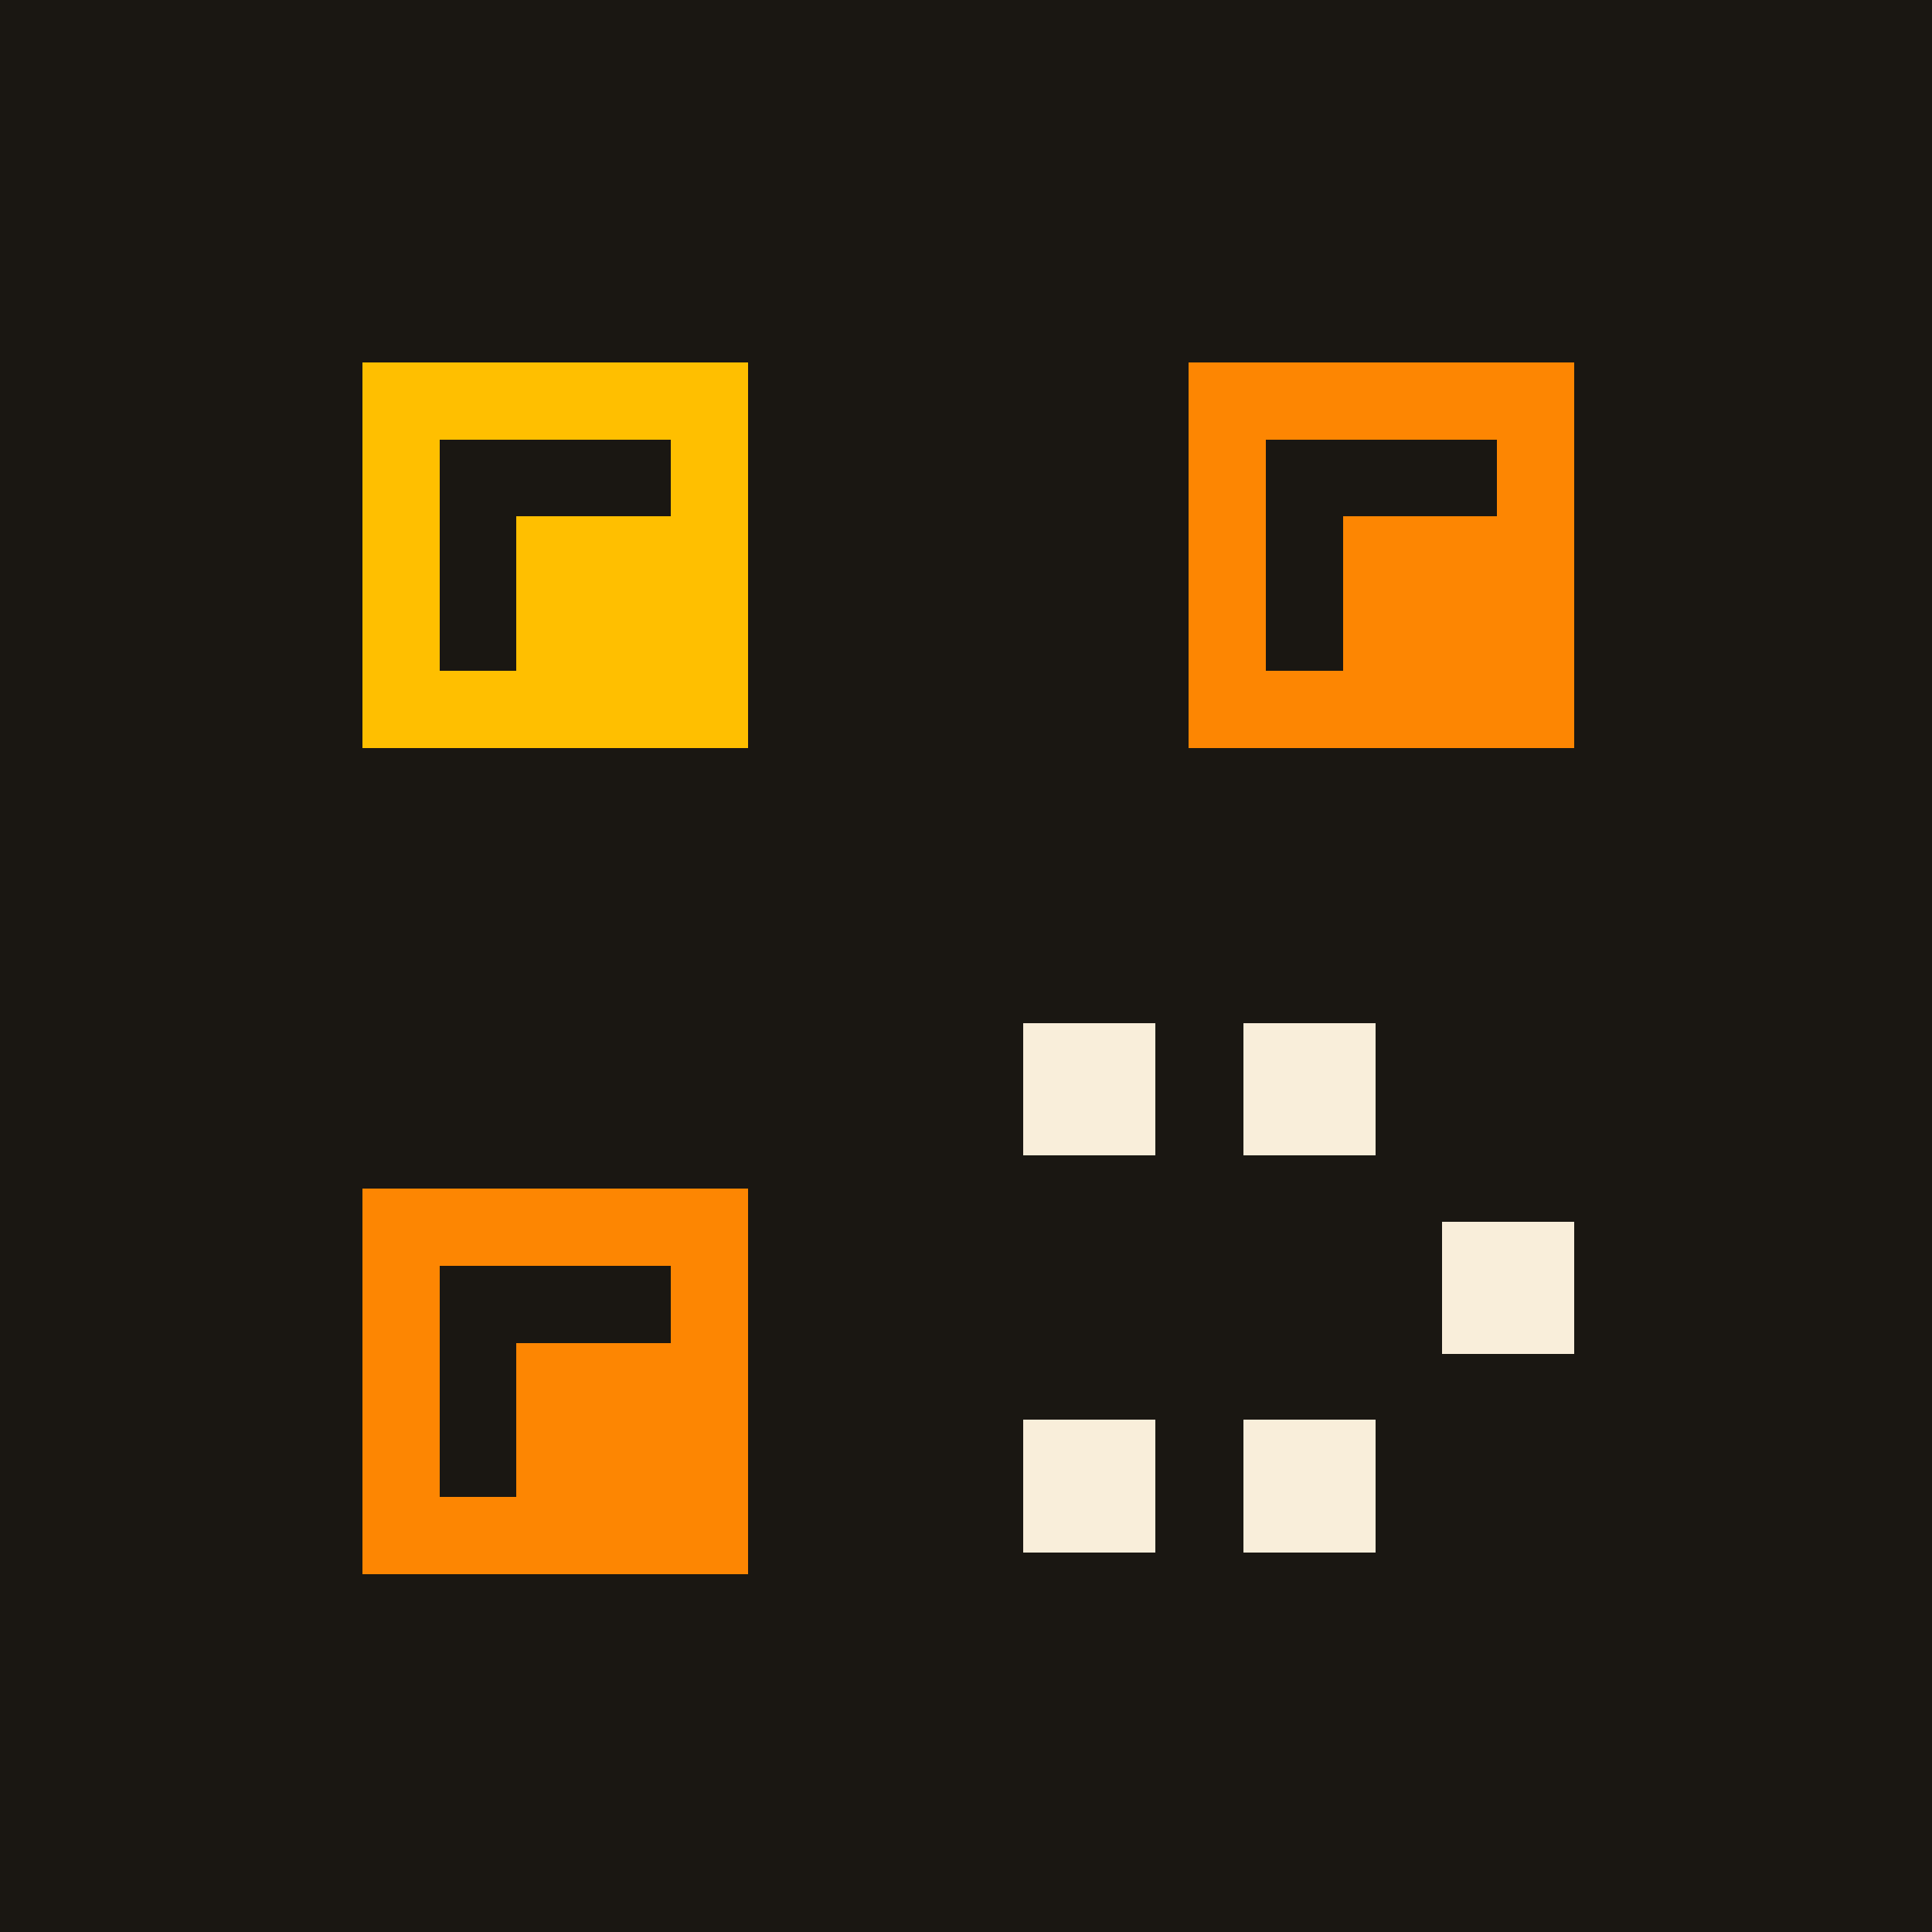
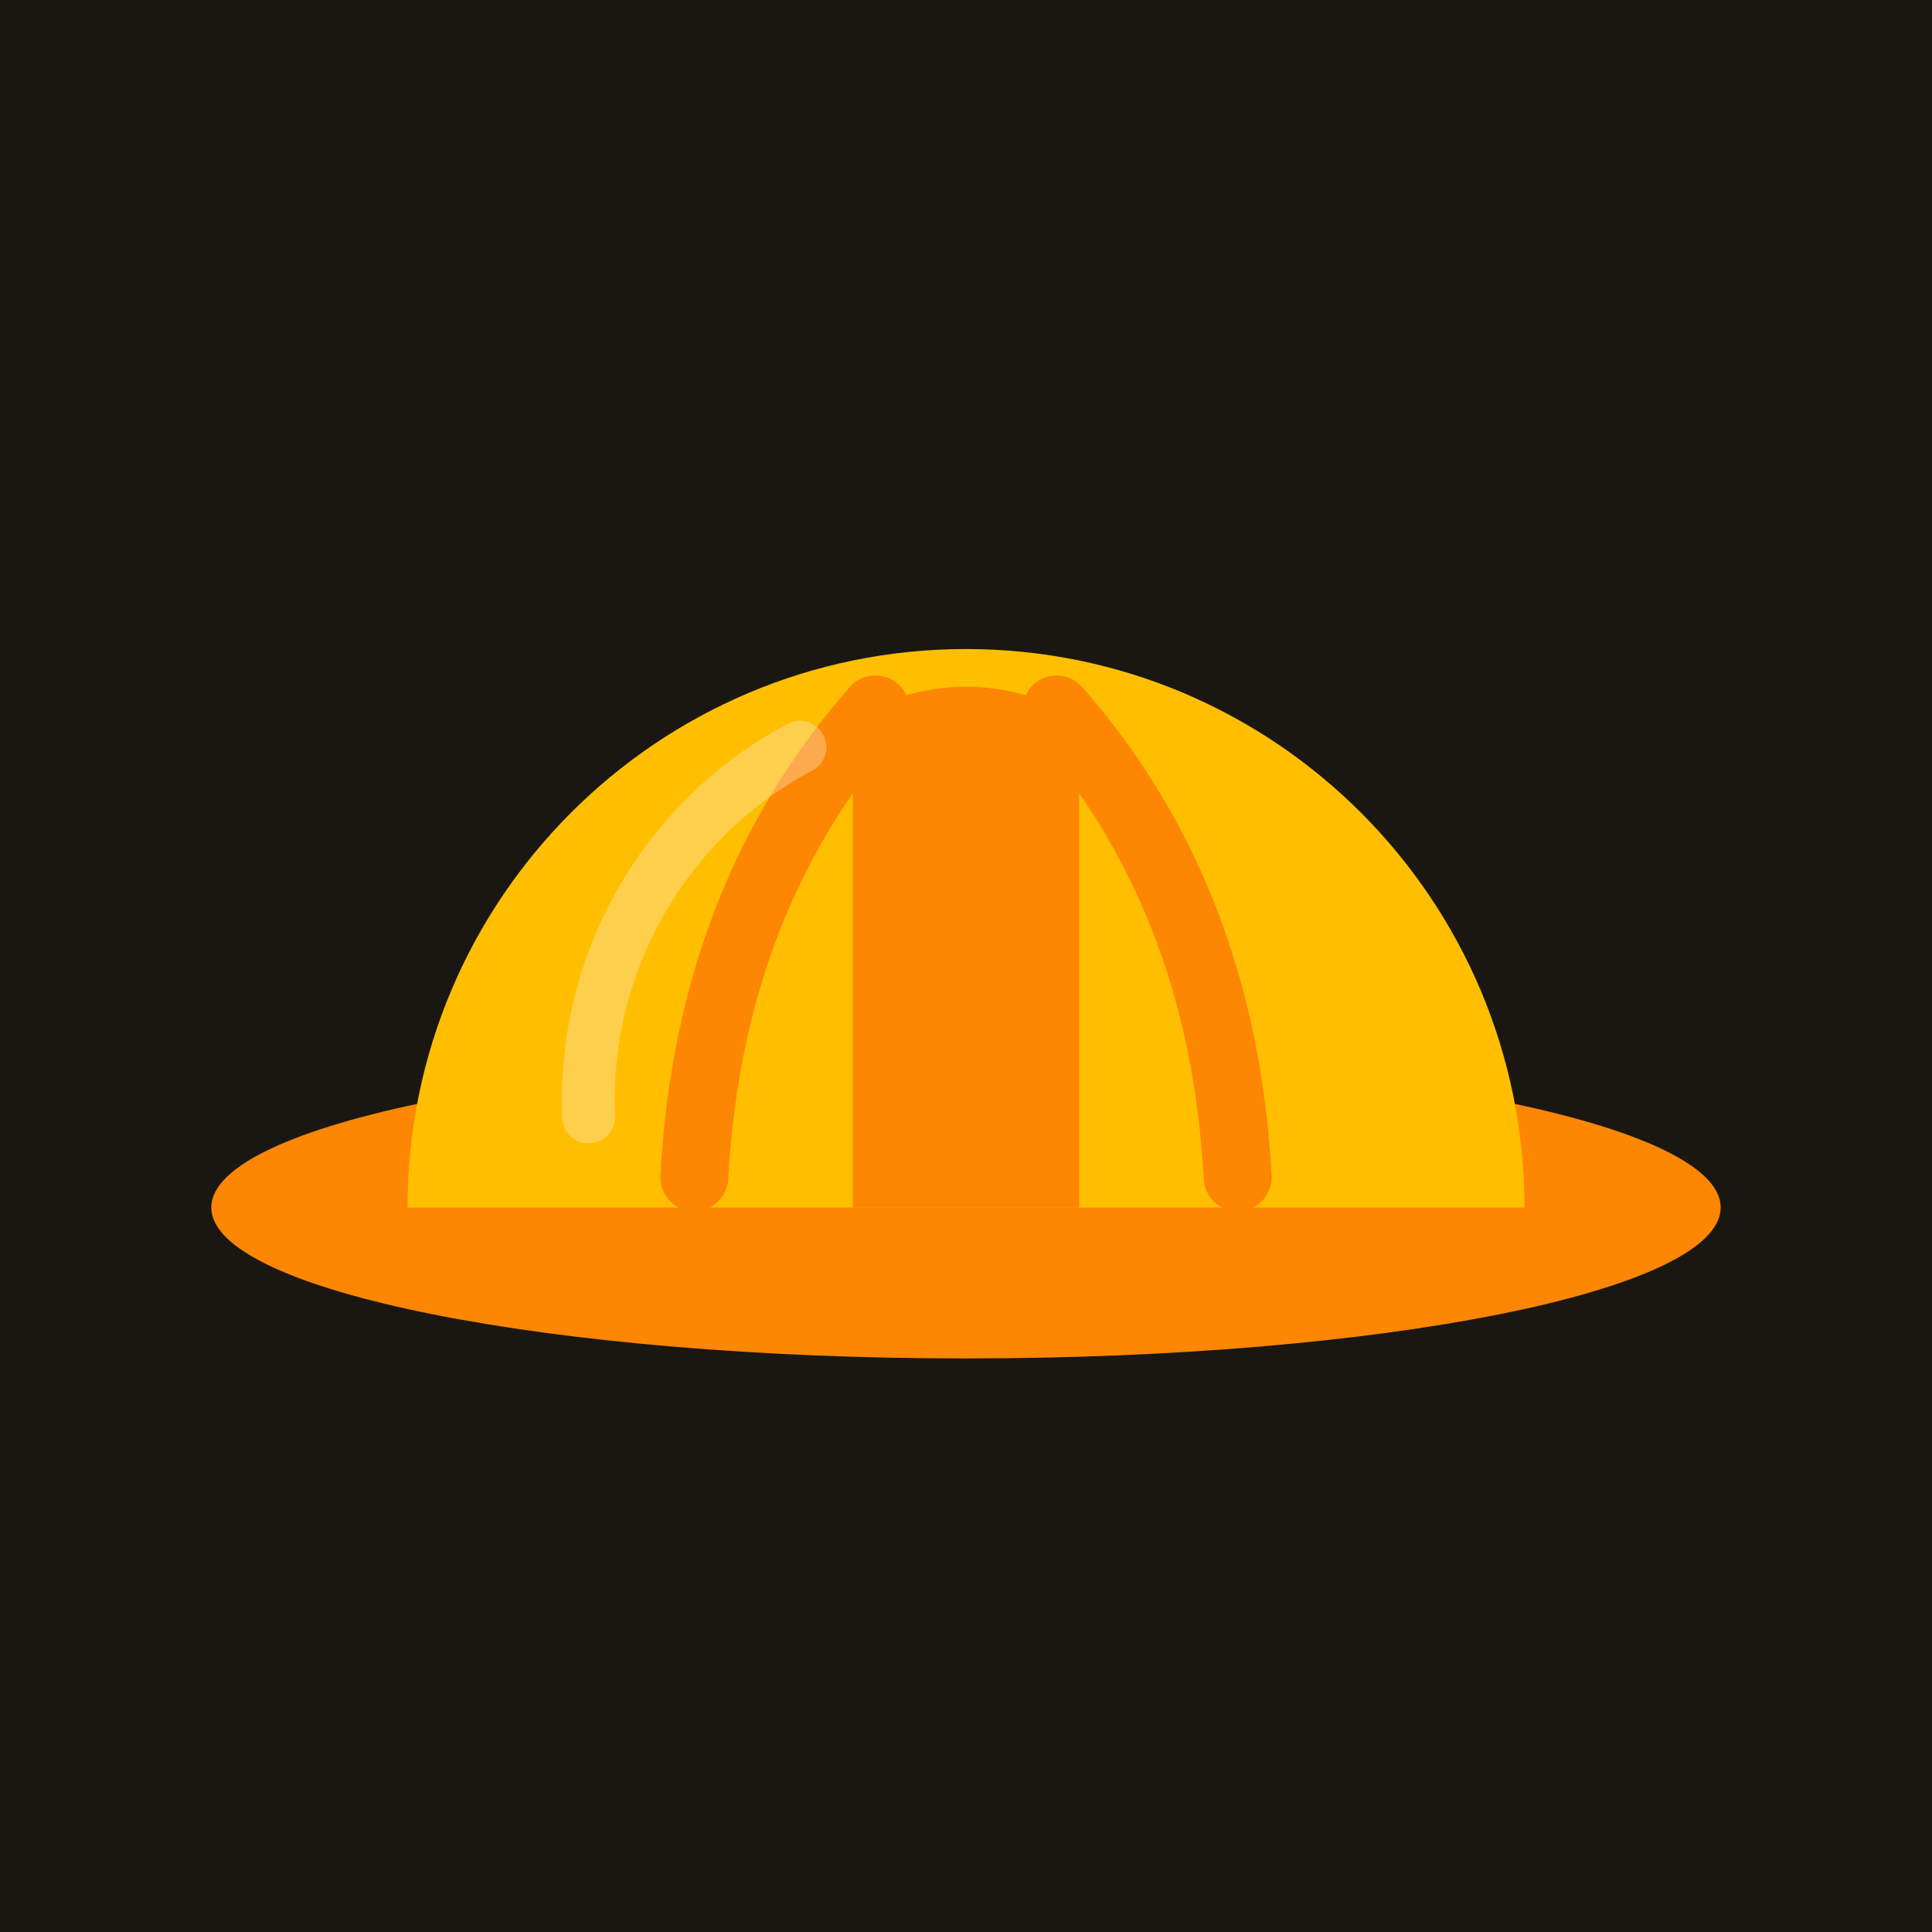
- <svg xmlns="http://www.w3.org/2000/svg" viewBox="0 0 256 256" shape-rendering="crispEdges">
+ <svg xmlns="http://www.w3.org/2000/svg" viewBox="0 0 256 256">
  <rect width="256" height="256" fill="#1a1712" />
-   <g transform="translate(48,48) scale(0.73)">
-     <g fill="#FFBF00">
-       <path fill-rule="evenodd" d="M0 0h70v70H0Z M14 14v42h42V14Z" />
-       <rect x="28" y="28" width="28" height="28" />
-     </g>
-     <g fill="#FD8602">
-       <path fill-rule="evenodd" d="M150 0h70v70h-70Z M164 14v42h42V14Z" />
-       <rect x="178" y="28" width="28" height="28" />
-       <path fill-rule="evenodd" d="M0 150h70v70H0Z M14 164v42h42v-42Z" />
-       <rect x="28" y="178" width="28" height="28" />
-     </g>
-     <g fill="#F9EEDA">
-       <rect x="120" y="120" width="24" height="24" />
-       <rect x="160" y="120" width="24" height="24" />
-       <rect x="196" y="156" width="24" height="24" />
-       <rect x="120" y="192" width="24" height="24" />
-       <rect x="160" y="192" width="24" height="24" />
-     </g>
+   <ellipse cx="128" cy="160" rx="100" ry="20" fill="#FD8602" />
+   <path d="M54 160a74 74 0 0 1 148 0Z" fill="#FFBF00" />
+   <g fill="none" stroke="#FD8602" stroke-width="9" stroke-linecap="round">
+     <path d="M116 94Q94 119 92 156" />
+     <path d="M140 94Q162 119 164 156" />
  </g>
+   <path d="M113 95Q128 87 143 95L143 160 113 160Z" fill="#FD8602" />
+   <path d="M78 148a53 53 0 0 1 28 -49" fill="none" stroke="#F9EEDA" stroke-width="7" stroke-linecap="round" opacity=".35" />
</svg>
